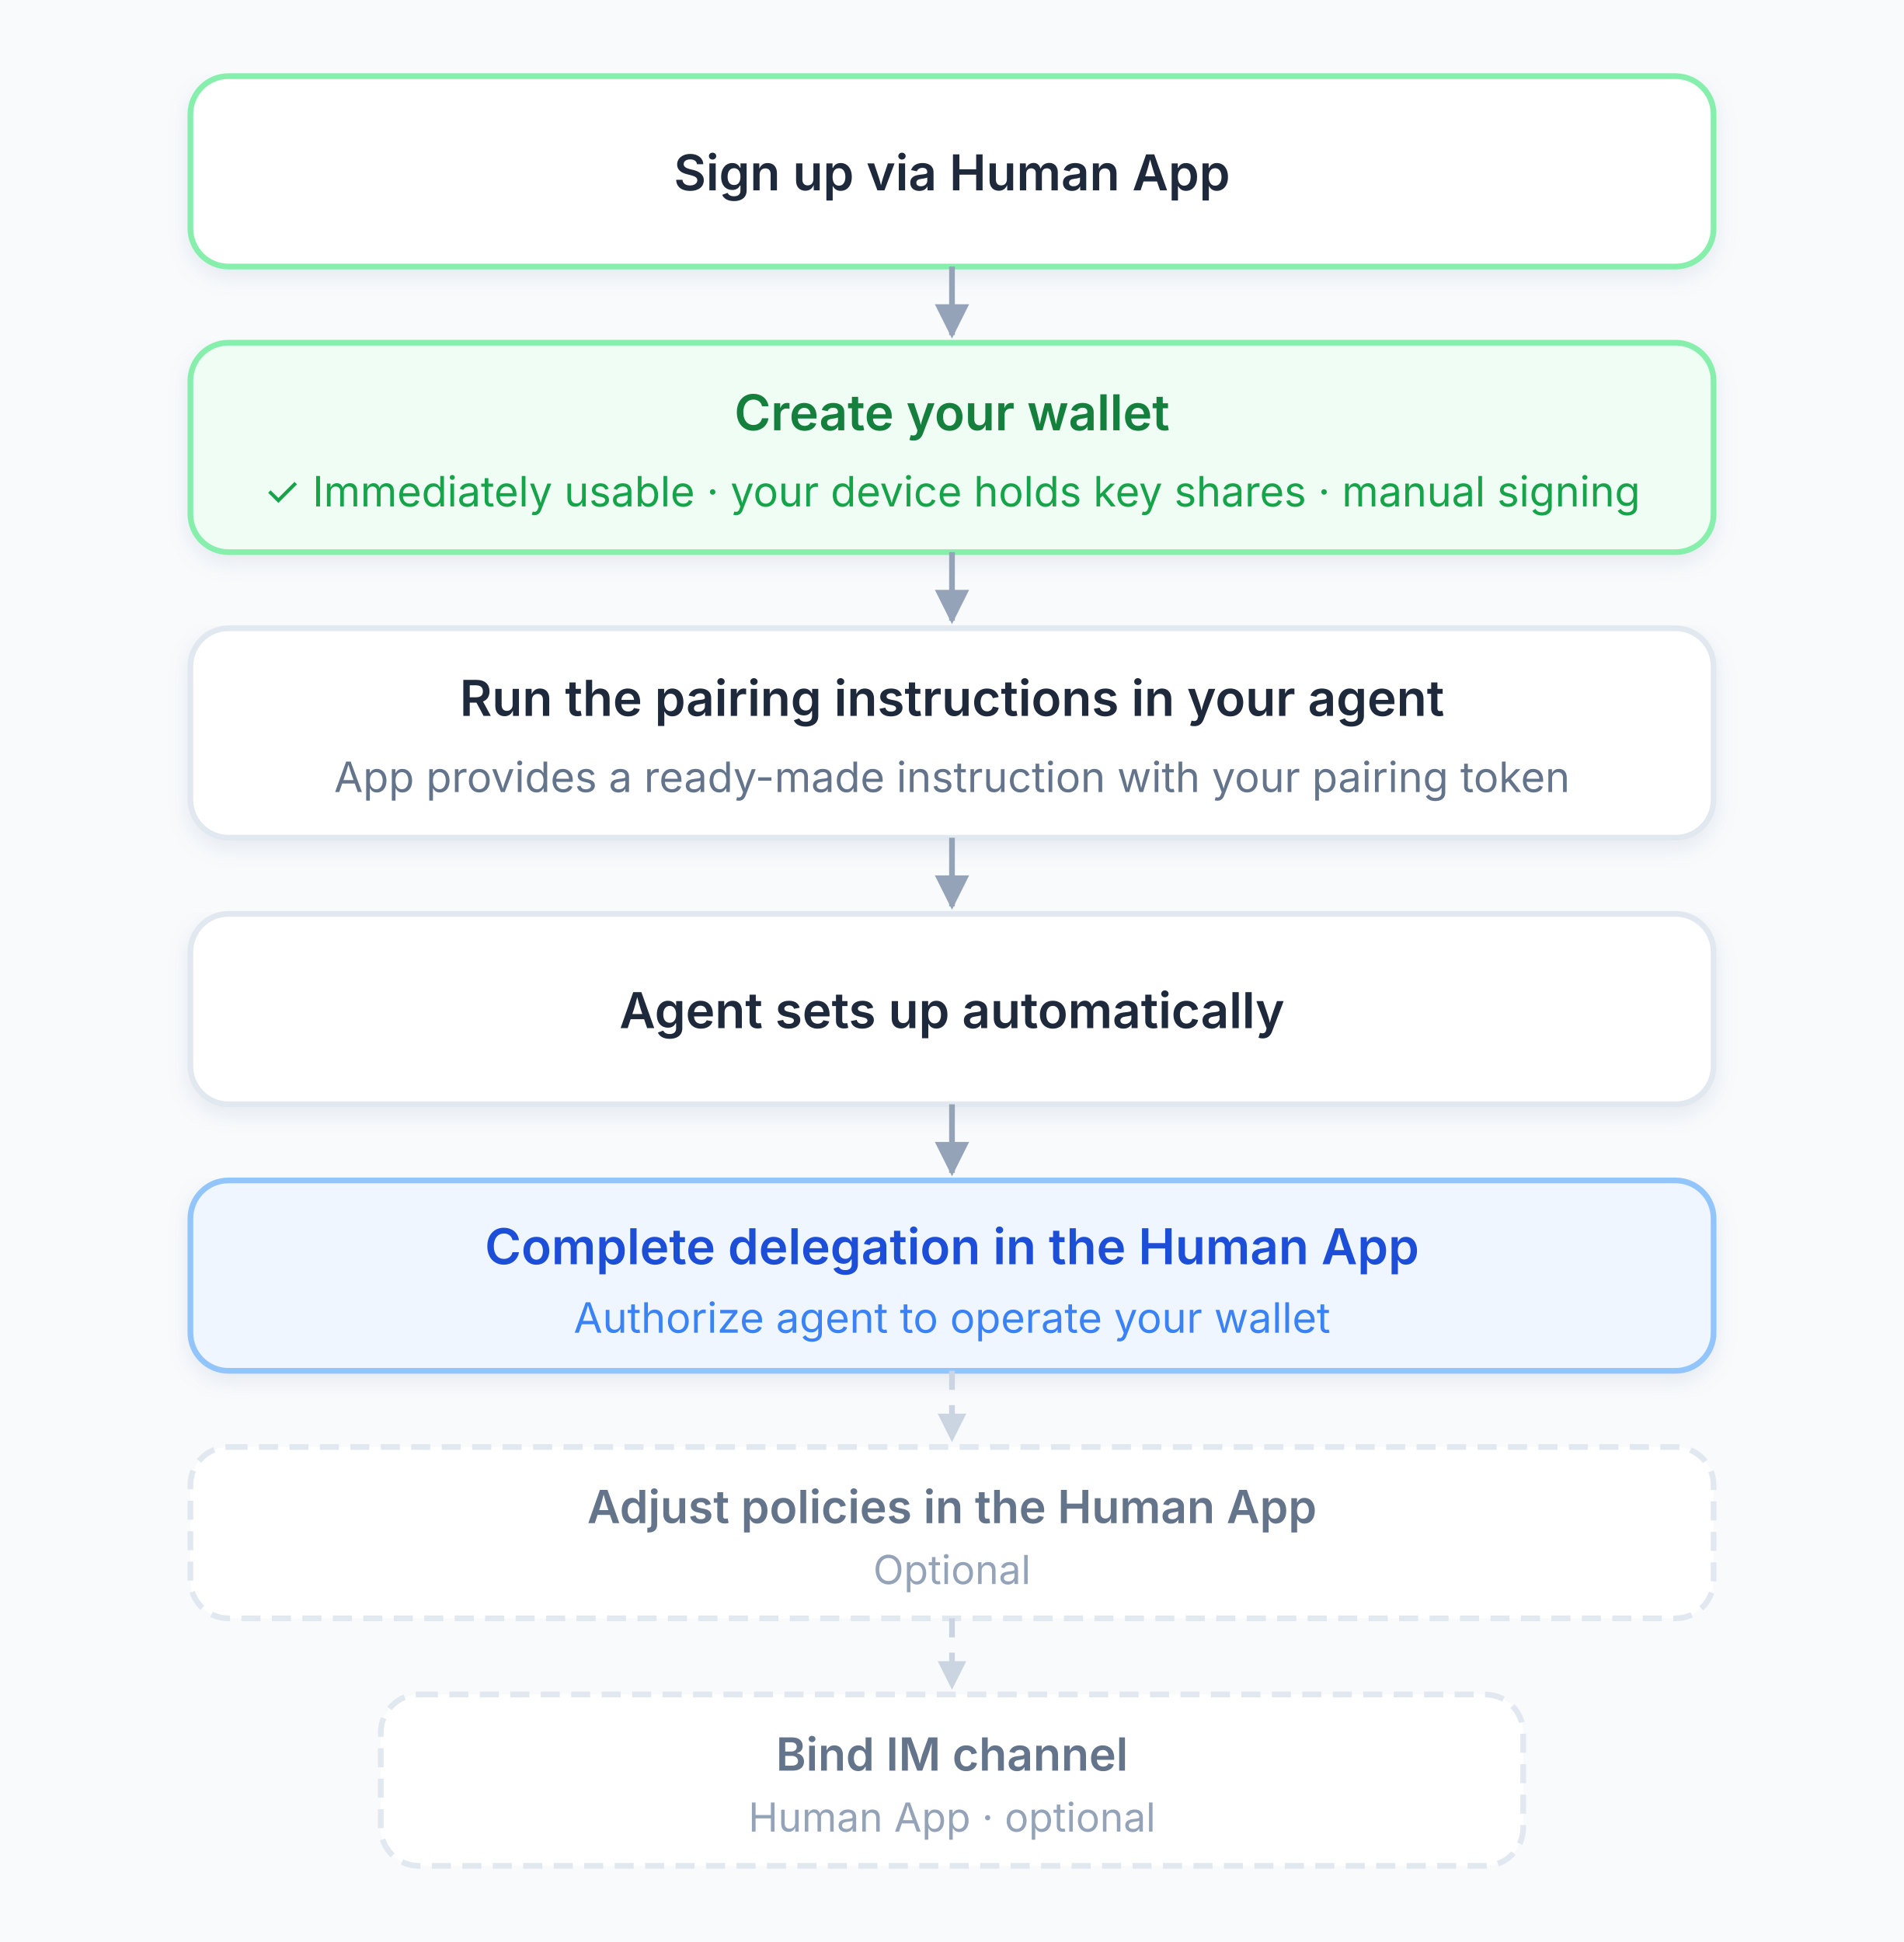
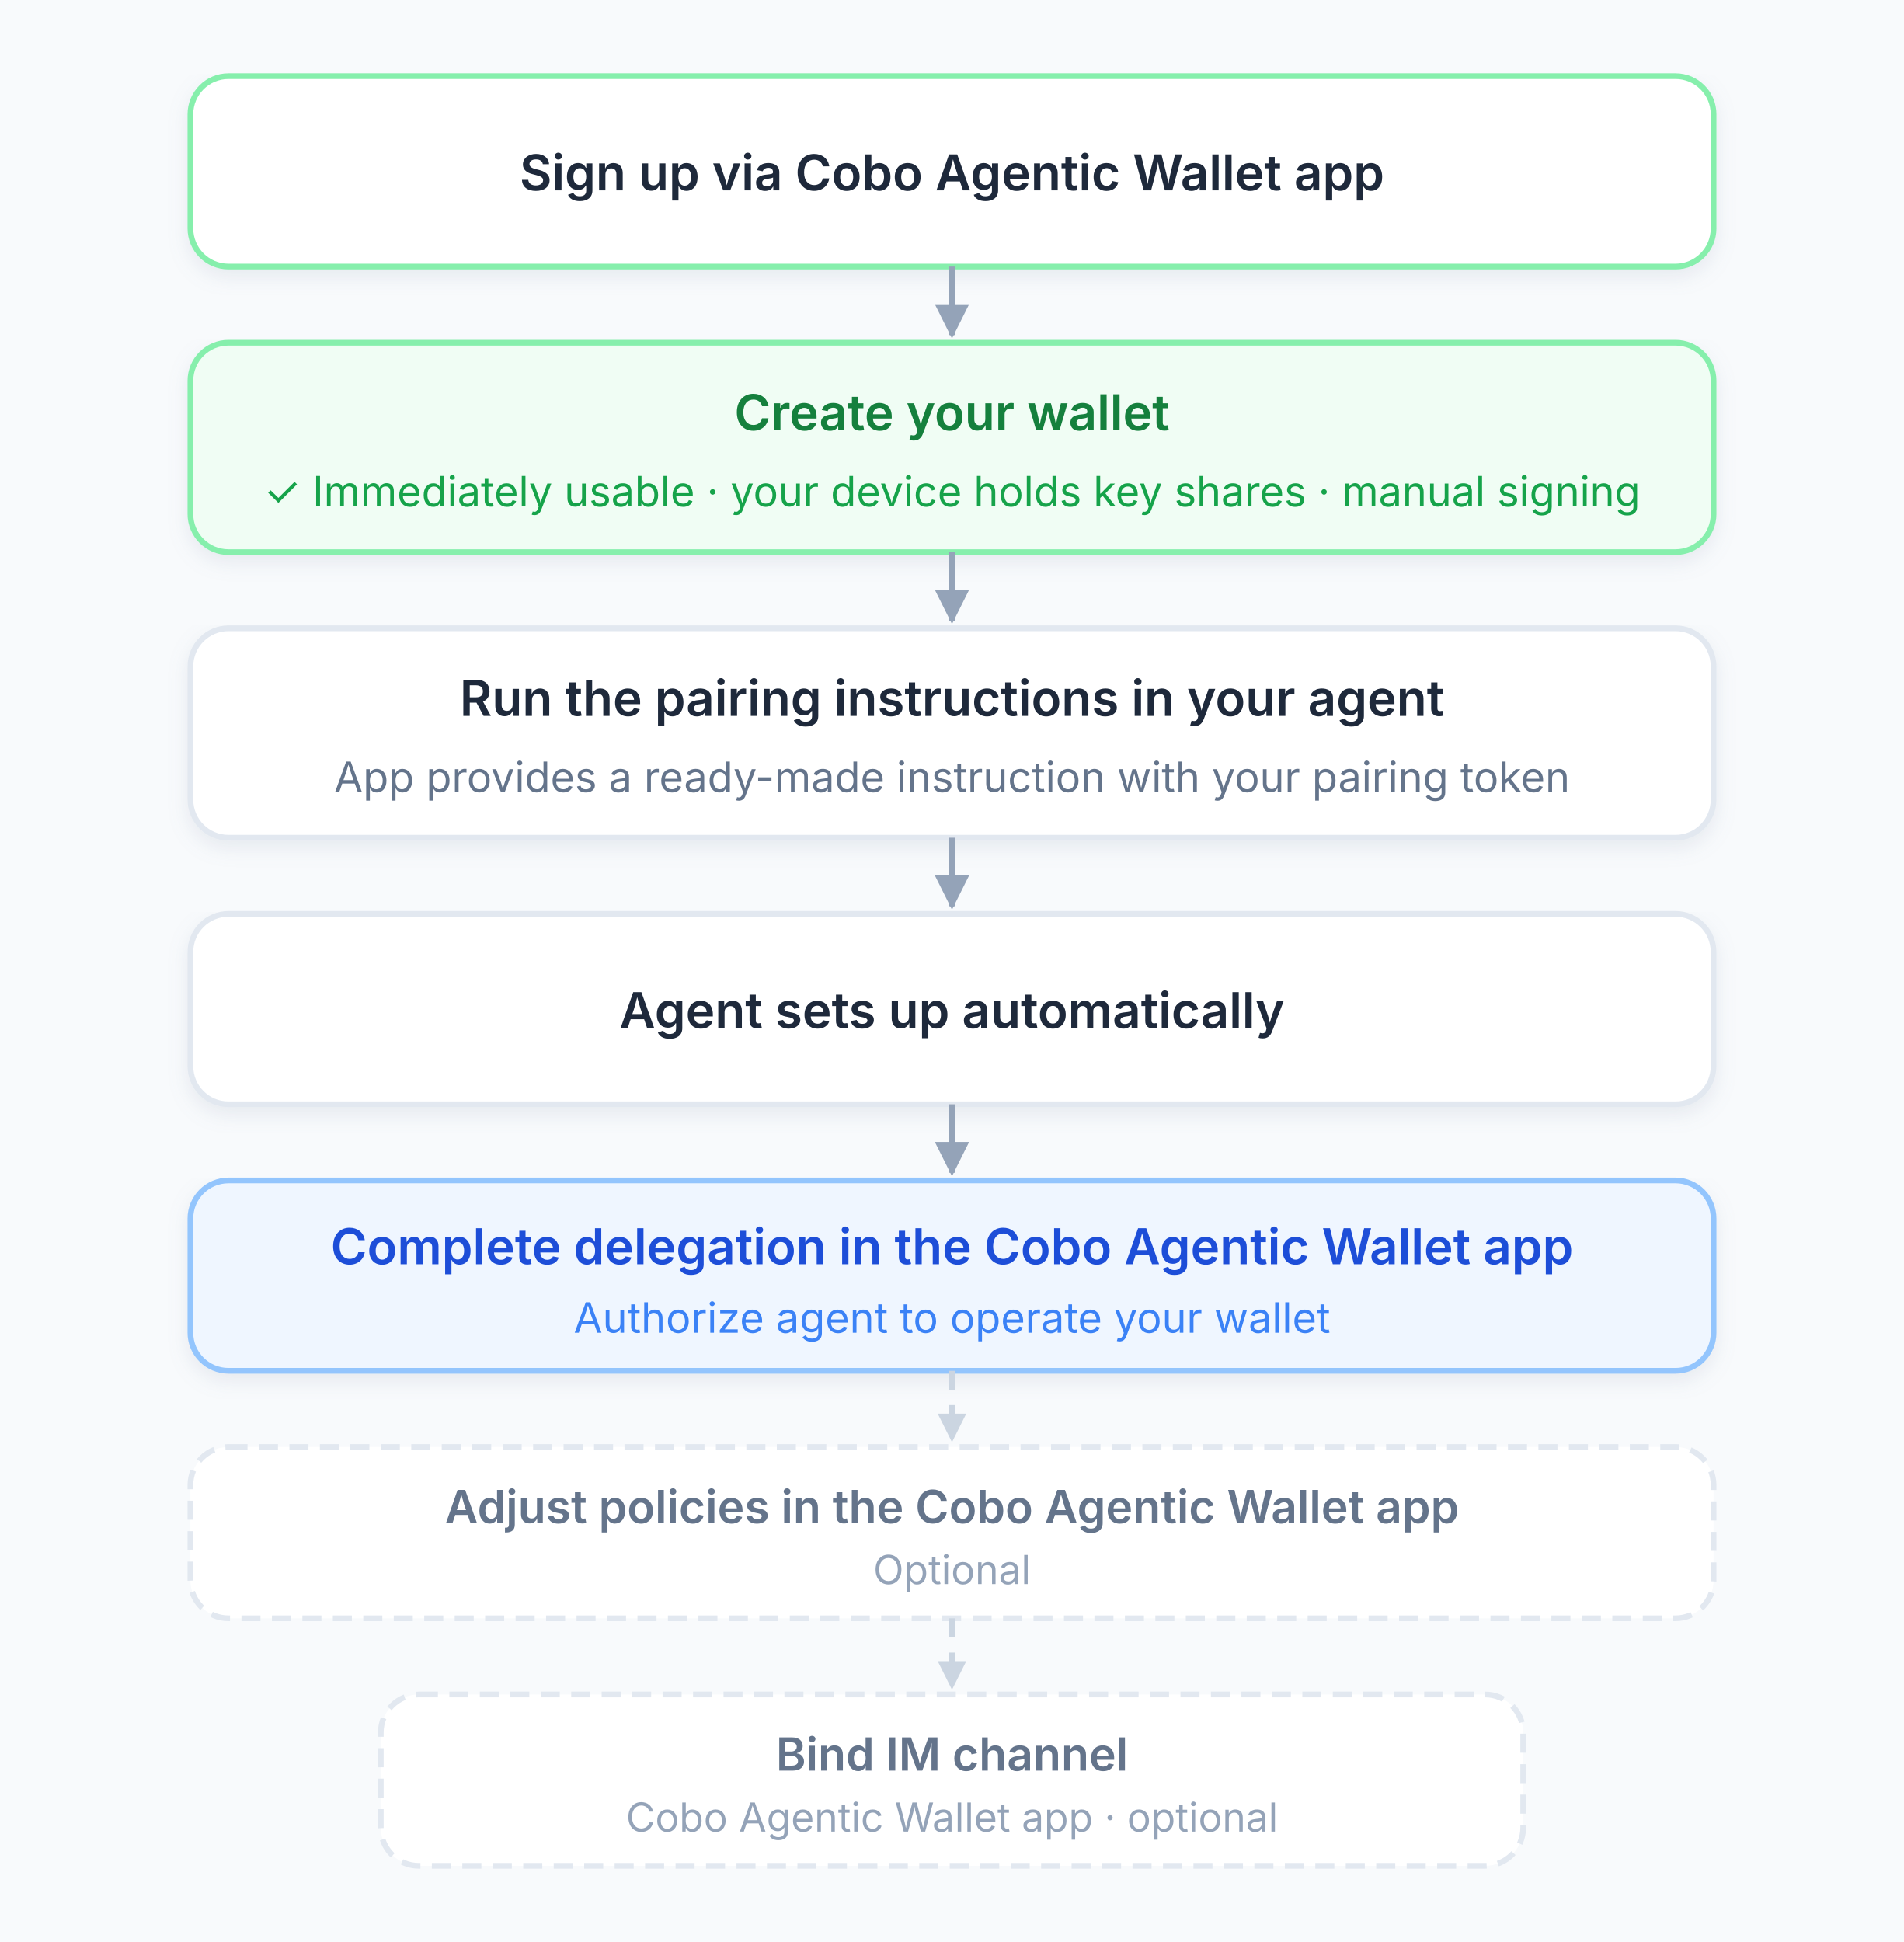
<svg xmlns="http://www.w3.org/2000/svg" viewBox="0 0 500 510" width="500" height="510">
  <defs>
    <filter id="s" x="-5%" y="-5%" width="115%" height="120%">
      <feDropShadow dx="0" dy="2" stdDeviation="2.5" flood-color="#94A3B8" flood-opacity="0.18" />
    </filter>
    <marker id="a" viewBox="0 0 10 10" refX="9" refY="5" markerWidth="6" markerHeight="6" orient="auto">
      <path d="M0,0 L10,5 L0,10 Z" fill="#94A3B8" />
    </marker>
    <marker id="ag" viewBox="0 0 10 10" refX="9" refY="5" markerWidth="5" markerHeight="5" orient="auto">
      <path d="M0,0 L10,5 L0,10 Z" fill="#CBD5E1" />
    </marker>
  </defs>
  <rect width="500" height="510" fill="#F8FAFC" />
  <rect x="50" y="20" width="400" height="50" rx="10" fill="white" stroke="#86EFAC" stroke-width="1.5" filter="url(#s)" />
-   <text font-family="system-ui,-apple-system,sans-serif" text-anchor="middle" x="250" y="50" font-size="13" font-weight="600" fill="#1E293B">Sign up via Human App</text>
+   <text font-family="system-ui,-apple-system,sans-serif" text-anchor="middle" x="250" y="50" font-size="13" font-weight="600" fill="#1E293B">Sign up via Cobo Agentic Wallet app</text>
  <line x1="250" y1="70" x2="250" y2="88" stroke="#94A3B8" stroke-width="1.5" marker-end="url(#a)" />
  <rect x="50" y="90" width="400" height="55" rx="10" fill="#F0FDF4" stroke="#86EFAC" stroke-width="1.5" filter="url(#s)" />
  <text font-family="system-ui,-apple-system,sans-serif" text-anchor="middle" x="250" y="113" font-size="13" font-weight="600" fill="#15803D">Create your wallet</text>
  <text font-family="system-ui,-apple-system,sans-serif" text-anchor="middle" x="250" y="133" font-size="11" fill="#16A34A">✓ Immediately usable · your device holds key shares · manual signing</text>
  <line x1="250" y1="145" x2="250" y2="163" stroke="#94A3B8" stroke-width="1.5" marker-end="url(#a)" />
  <rect x="50" y="165" width="400" height="55" rx="10" fill="white" stroke="#E2E8F0" stroke-width="1.5" filter="url(#s)" />
  <text font-family="system-ui,-apple-system,sans-serif" text-anchor="middle" x="250" y="188" font-size="13" font-weight="600" fill="#1E293B">Run the pairing instructions in your agent</text>
  <text font-family="system-ui,-apple-system,sans-serif" text-anchor="middle" x="250" y="208" font-size="11" fill="#64748B">App provides a ready-made instruction with your pairing token</text>
  <line x1="250" y1="220" x2="250" y2="238" stroke="#94A3B8" stroke-width="1.5" marker-end="url(#a)" />
  <rect x="50" y="240" width="400" height="50" rx="10" fill="white" stroke="#E2E8F0" stroke-width="1.5" filter="url(#s)" />
  <text font-family="system-ui,-apple-system,sans-serif" text-anchor="middle" x="250" y="270" font-size="13" font-weight="600" fill="#1E293B">Agent sets up automatically</text>
  <line x1="250" y1="290" x2="250" y2="308" stroke="#94A3B8" stroke-width="1.5" marker-end="url(#a)" />
  <rect x="50" y="310" width="400" height="50" rx="10" fill="#EFF6FF" stroke="#93C5FD" stroke-width="1.5" filter="url(#s)" />
-   <text font-family="system-ui,-apple-system,sans-serif" text-anchor="middle" x="250" y="332" font-size="13" font-weight="600" fill="#1D4ED8">Complete delegation in the Human App</text>
+   <text font-family="system-ui,-apple-system,sans-serif" text-anchor="middle" x="250" y="332" font-size="13" font-weight="600" fill="#1D4ED8">Complete delegation in the Cobo Agentic Wallet app</text>
  <text font-family="system-ui,-apple-system,sans-serif" text-anchor="middle" x="250" y="350" font-size="11" fill="#3B82F6">Authorize agent to operate your wallet</text>
  <line x1="250" y1="360" x2="250" y2="378" stroke="#CBD5E1" stroke-width="1.5" stroke-dasharray="5,4" marker-end="url(#ag)" />
  <rect x="50" y="380" width="400" height="45" rx="10" fill="white" stroke="#E2E8F0" stroke-width="1.5" stroke-dasharray="5,3" />
-   <text font-family="system-ui,-apple-system,sans-serif" text-anchor="middle" x="250" y="400" font-size="12" font-weight="600" fill="#64748B">Adjust policies in the Human App</text>
+   <text font-family="system-ui,-apple-system,sans-serif" text-anchor="middle" x="250" y="400" font-size="12" font-weight="600" fill="#64748B">Adjust policies in the Cobo Agentic Wallet app</text>
  <text font-family="system-ui,-apple-system,sans-serif" text-anchor="middle" x="250" y="416" font-size="10.5" fill="#94A3B8">Optional</text>
  <line x1="250" y1="425" x2="250" y2="443" stroke="#CBD5E1" stroke-width="1.5" stroke-dasharray="5,4" marker-end="url(#ag)" />
  <rect x="100" y="445" width="300" height="45" rx="10" fill="white" stroke="#E2E8F0" stroke-width="1.5" stroke-dasharray="5,3" />
  <text font-family="system-ui,-apple-system,sans-serif" text-anchor="middle" x="250" y="465" font-size="12" font-weight="600" fill="#64748B">Bind IM channel</text>
-   <text font-family="system-ui,-apple-system,sans-serif" text-anchor="middle" x="250" y="481" font-size="10.5" fill="#94A3B8">Human App · optional</text>
+   <text font-family="system-ui,-apple-system,sans-serif" text-anchor="middle" x="250" y="481" font-size="10.5" fill="#94A3B8">Cobo Agentic Wallet app · optional</text>
</svg>
